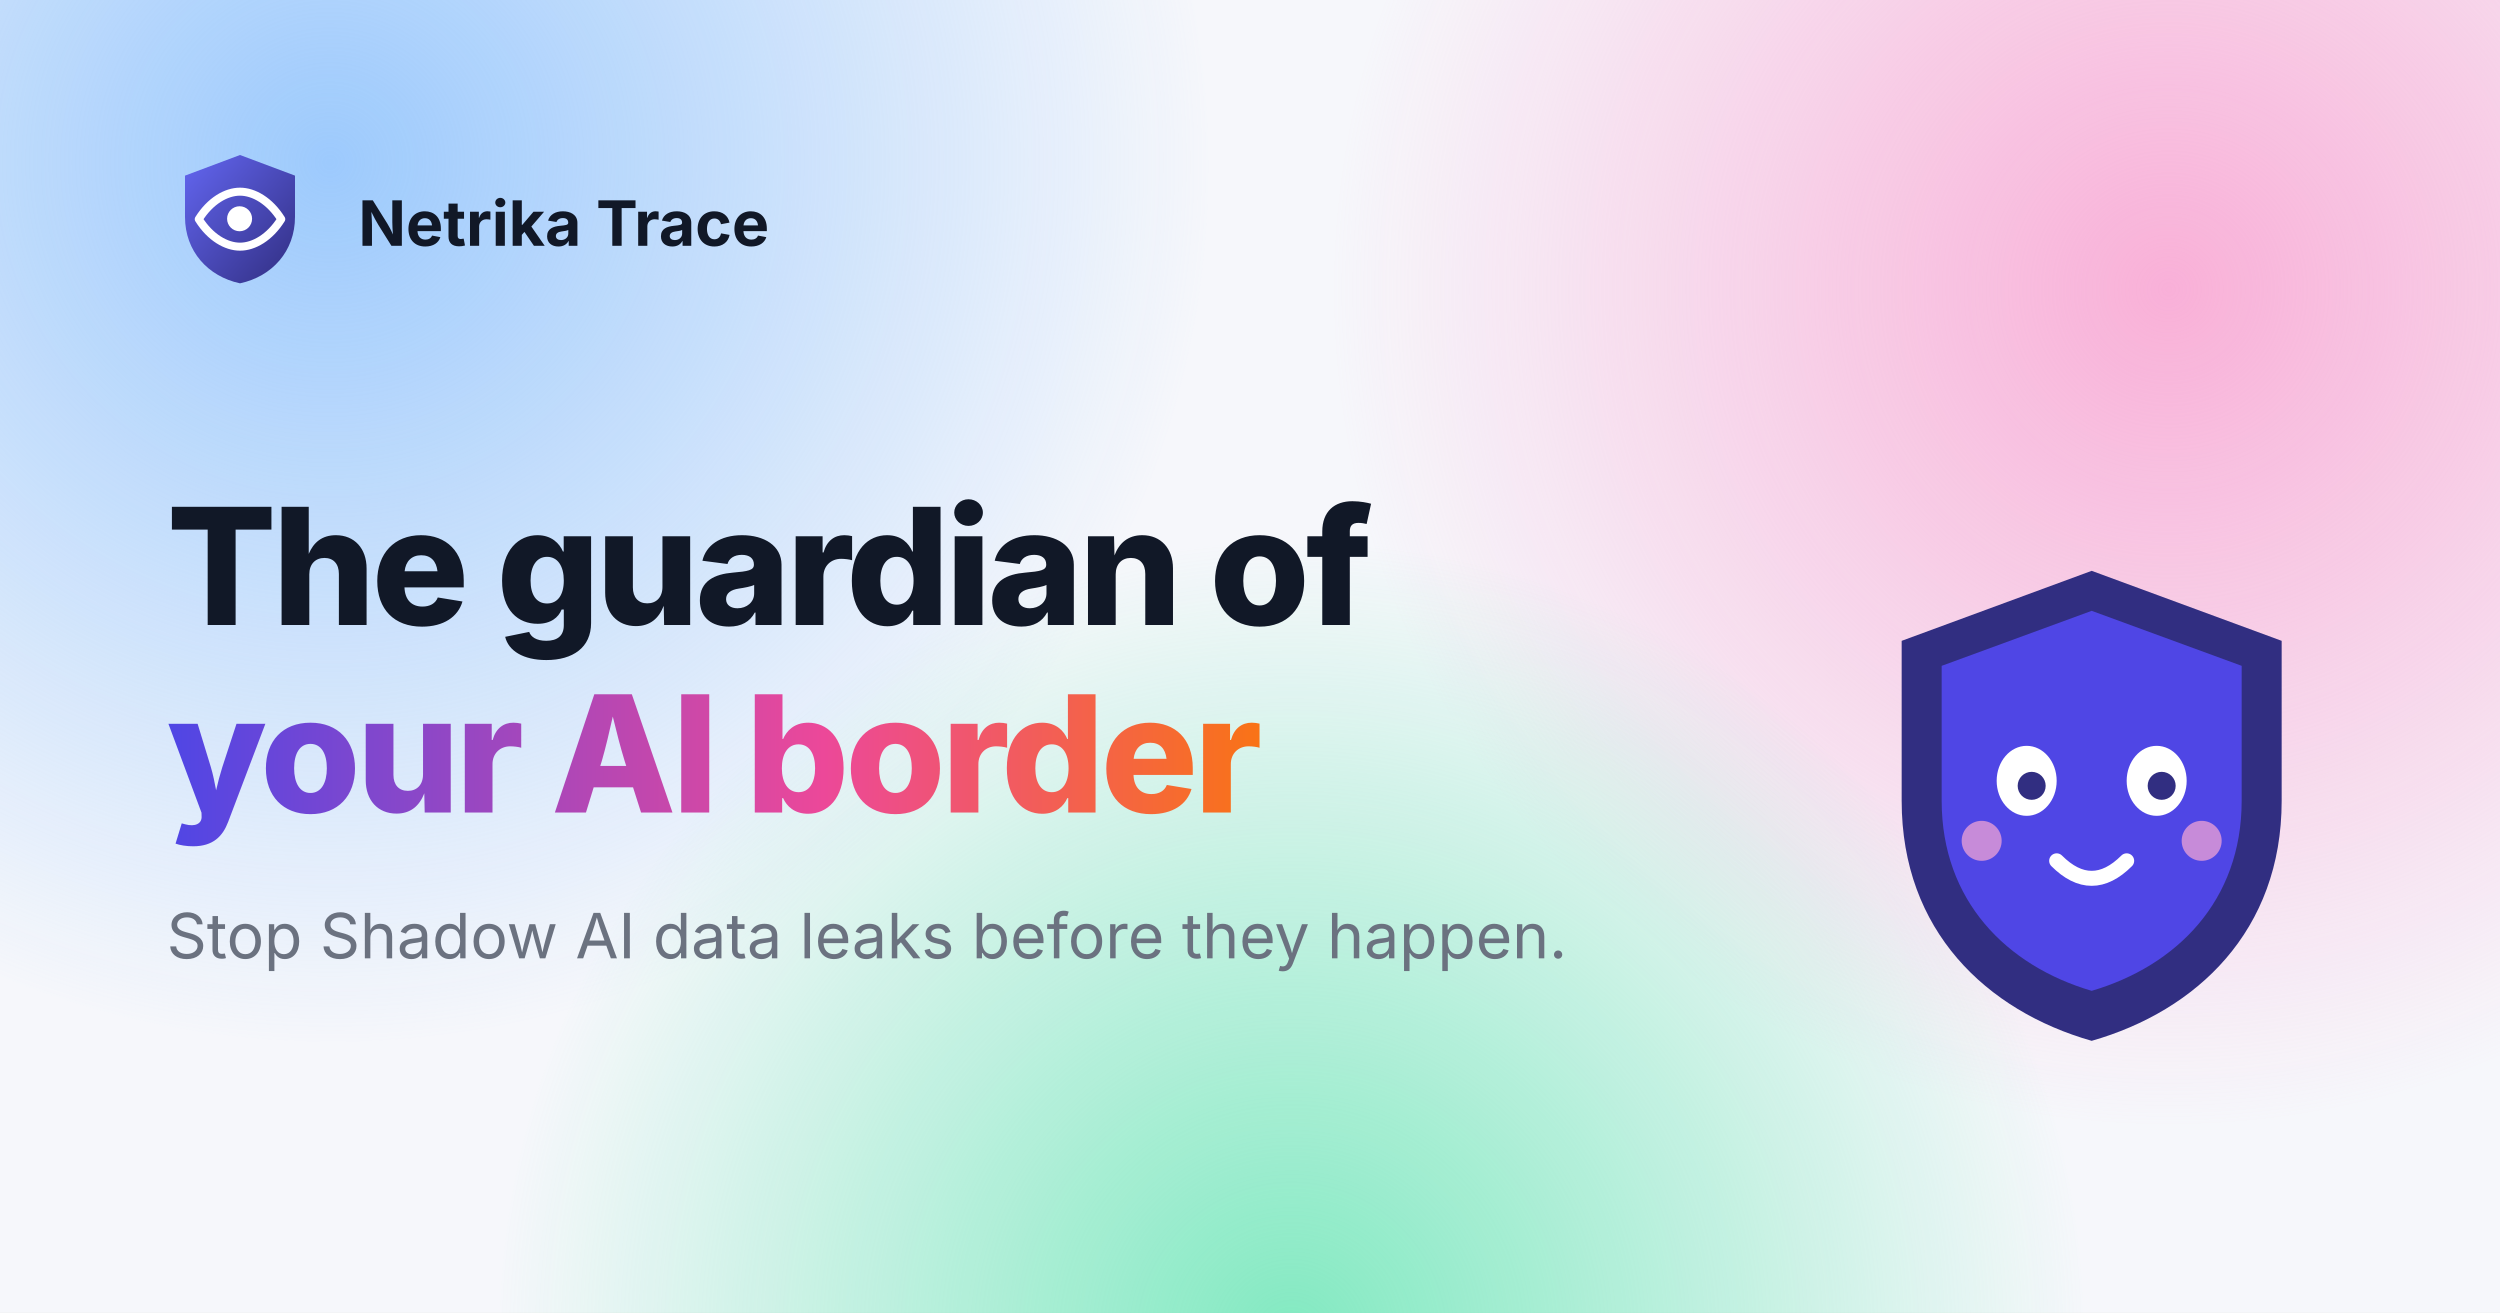
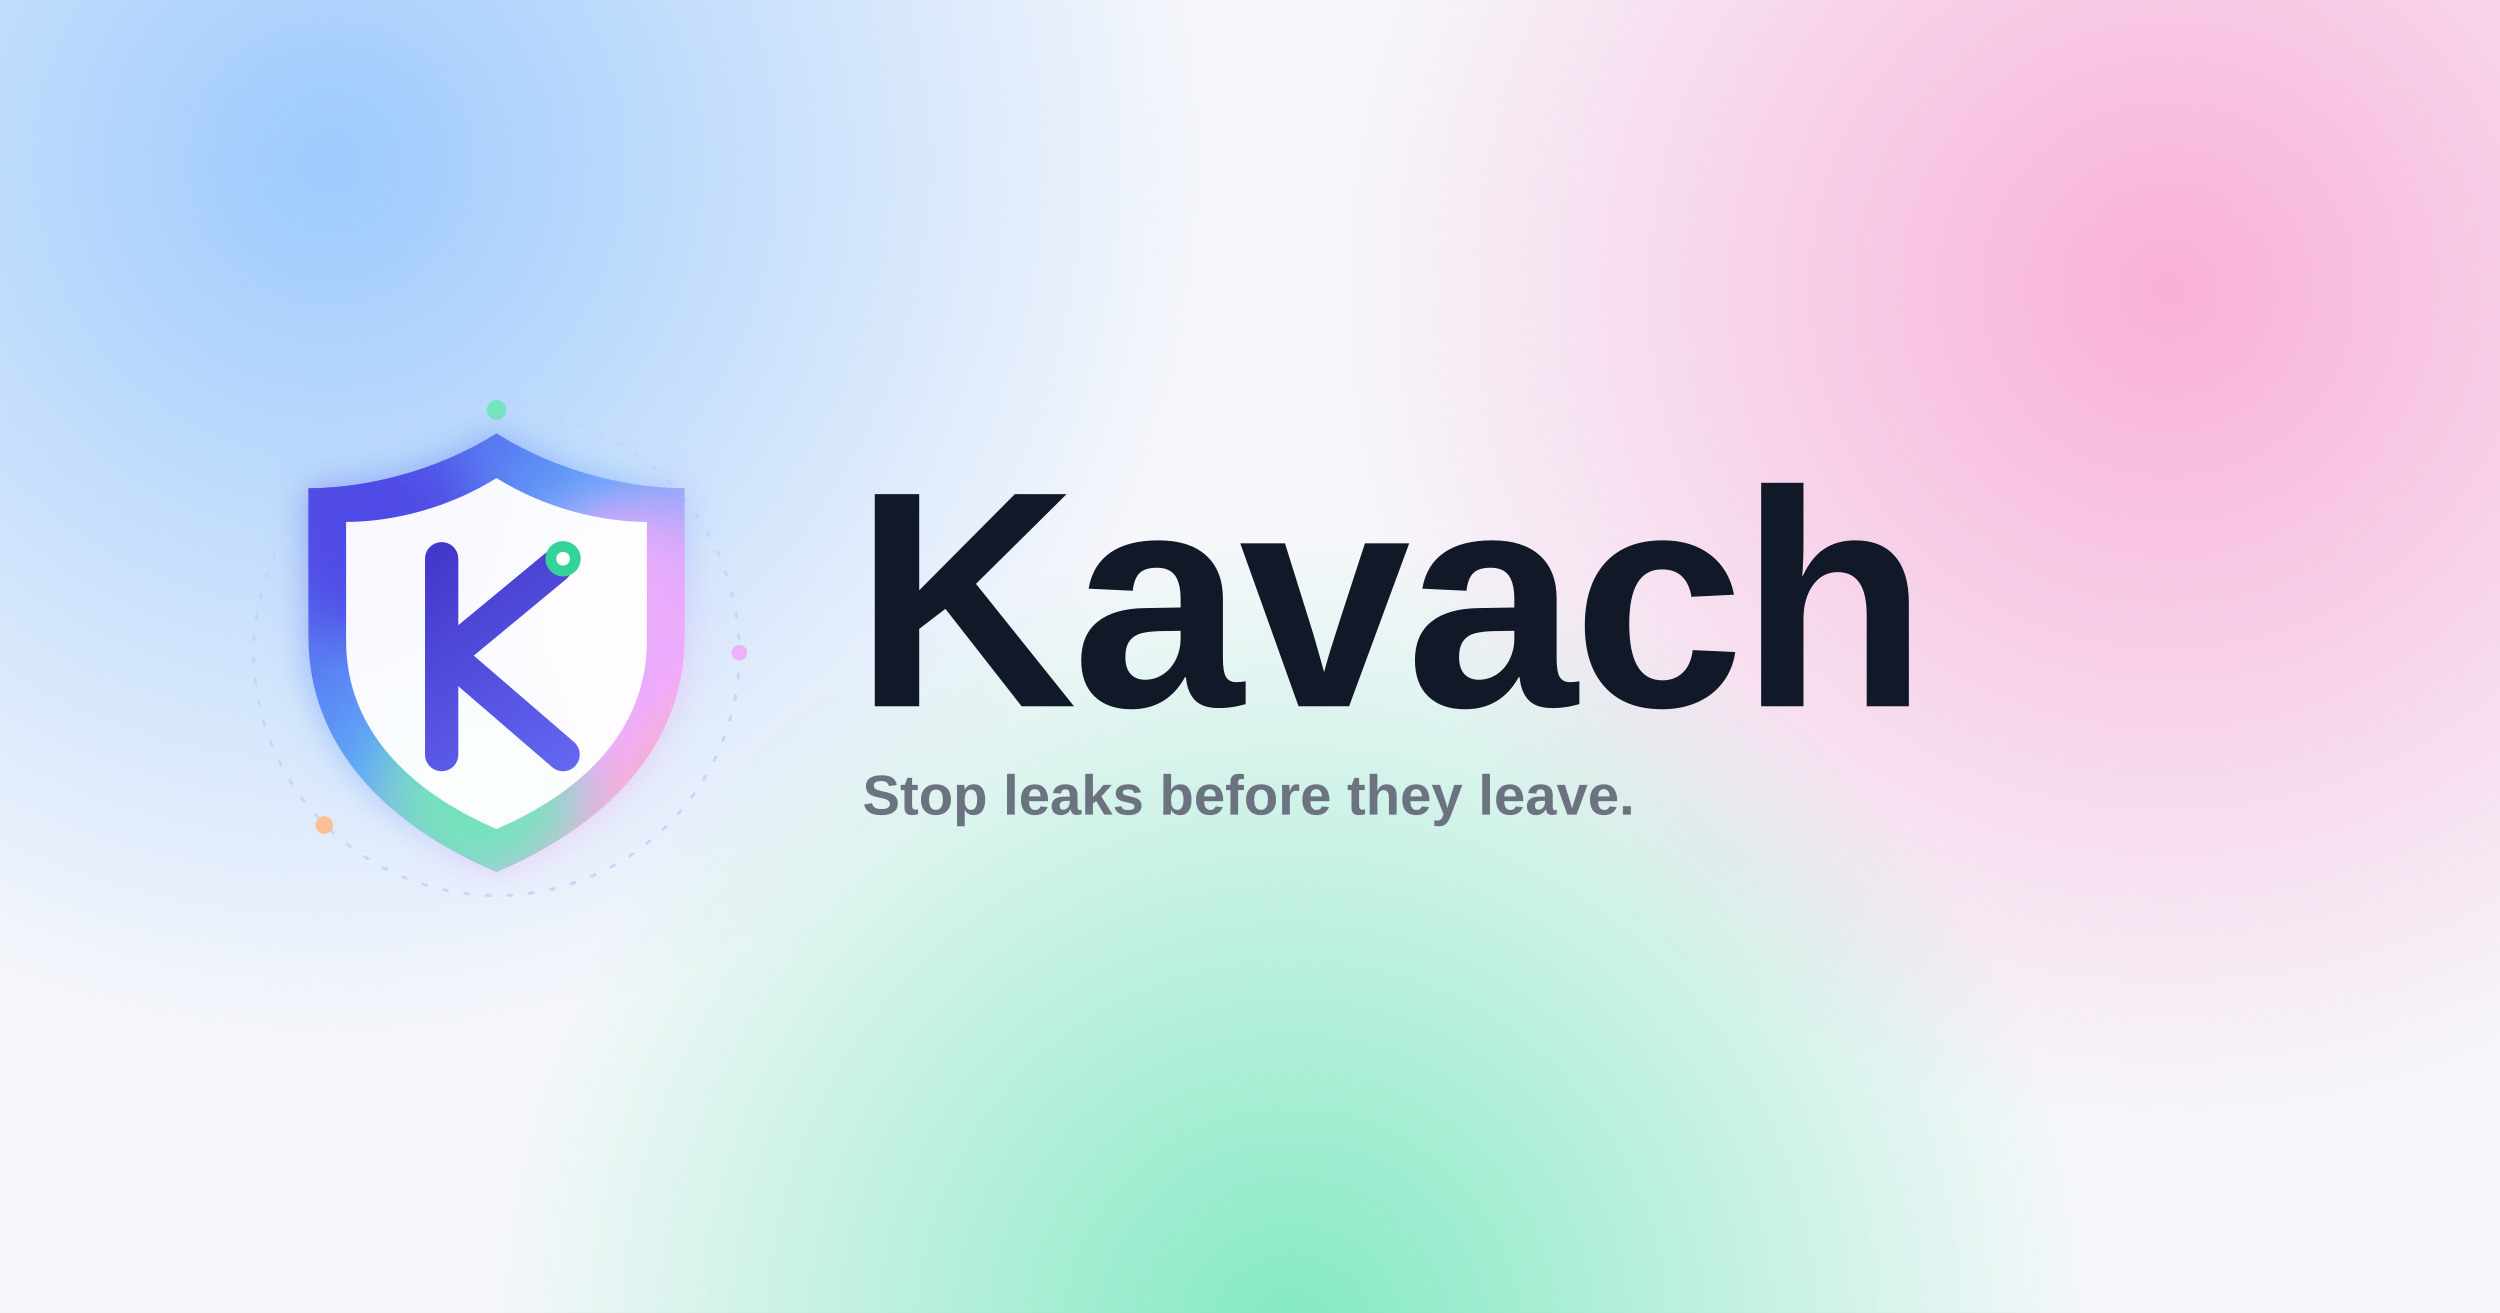
<svg xmlns="http://www.w3.org/2000/svg" width="1200" height="630" viewBox="0 0 1200 630">
  <defs>
-     <radialGradient id="b" cx="50%" cy="50%" r="50%">
+     <radialGradient id="ob" cx="50%" cy="50%" r="50%">
      <stop offset="0" stop-color="#93C5FD" stop-opacity=".9" />
      <stop offset="1" stop-color="#93C5FD" stop-opacity="0" />
    </radialGradient>
-     <radialGradient id="p" cx="50%" cy="50%" r="50%">
+     <radialGradient id="op" cx="50%" cy="50%" r="50%">
      <stop offset="0" stop-color="#F9A8D4" stop-opacity=".9" />
      <stop offset="1" stop-color="#F9A8D4" stop-opacity="0" />
    </radialGradient>
-     <radialGradient id="m" cx="50%" cy="50%" r="50%">
+     <radialGradient id="om" cx="50%" cy="50%" r="50%">
      <stop offset="0" stop-color="#6EE7B7" stop-opacity=".85" />
      <stop offset="1" stop-color="#6EE7B7" stop-opacity="0" />
    </radialGradient>
-     <linearGradient id="g" x1="0" y1="0" x2="1" y2="1">
-       <stop offset="0" stop-color="#6366F1" />
-       <stop offset="1" stop-color="#312E81" />
-     </linearGradient>
-     <linearGradient id="t" x1="0" y1="0" x2="1" y2="0">
-       <stop offset="0" stop-color="#4F46E5" />
-       <stop offset=".6" stop-color="#EC4899" />
-       <stop offset="1" stop-color="#F97316" />
-     </linearGradient>
  </defs>
  <rect width="1200" height="630" fill="#F6F7FB" />
-   <circle cx="160" cy="80" r="420" fill="url(#b)" />
-   <circle cx="1040" cy="140" r="400" fill="url(#p)" />
-   <circle cx="620" cy="640" r="380" fill="url(#m)" />
-   <g transform="translate(80 70)">
-     <path d="M32 4 56 13v18c0 15-10 26-24 29C18 57 8 46 8 31V13z" fill="url(#g)" transform="scale(1.1)" />
-     <path d="M14 32c5-8 12-12 18-12s13 4 18 12c-5 8-12 12-18 12s-13-4-18-12z" fill="none" stroke="#fff" stroke-width="3.5" stroke-linejoin="round" transform="scale(1.1)" />
-     <circle cx="35" cy="35" r="6" fill="#fff" />
-     <text x="92" y="48" font-family="Inter, Segoe UI, Arial, sans-serif" font-size="30" font-weight="700" fill="#111827">Netrika Trace</text>
-   </g>
-   <text x="80" y="300" font-family="Inter, Segoe UI, Arial, sans-serif" font-size="78" font-weight="800" fill="#111827" letter-spacing="-2">The guardian of</text>
-   <text x="80" y="390" font-family="Inter, Segoe UI, Arial, sans-serif" font-size="78" font-weight="800" fill="url(#t)" letter-spacing="-2">your AI border</text>
-   <text x="80" y="460" font-family="Inter, Segoe UI, Arial, sans-serif" font-size="30" fill="#6B7280">Stop Shadow AI data leaks before they happen.</text>
-   <g transform="translate(860 250) scale(2.4)">
-     <path d="M60 10 98 24v32c0 26-17 42-38 48C39 98 22 82 22 56V24z" fill="#312E81" />
-     <path d="M60 18 90 29v27c0 20-13 33-30 38-17-5-30-18-30-38V29z" fill="#4F46E5" />
-     <ellipse cx="47" cy="52" rx="6" ry="7" fill="#fff" />
-     <ellipse cx="73" cy="52" rx="6" ry="7" fill="#fff" />
-     <circle cx="48" cy="53" r="2.8" fill="#312E81" />
-     <circle cx="74" cy="53" r="2.8" fill="#312E81" />
-     <circle cx="38" cy="64" r="4" fill="#F9A8D4" opacity=".7" />
-     <circle cx="82" cy="64" r="4" fill="#F9A8D4" opacity=".7" />
-     <path d="M53 68q7 7 14 0" stroke="#fff" stroke-width="3" stroke-linecap="round" fill="none" />
-   </g>
+   <circle cx="160" cy="80" r="420" fill="url(#ob)" />
+   <circle cx="1040" cy="140" r="400" fill="url(#op)" />
+   <circle cx="620" cy="640" r="380" fill="url(#om)" />
+   <svg x="110" y="185" width="980" height="260" viewBox="-8 -4 980 260">
+     <g transform="translate(0 4) scale(.94)">
+       <defs>
+         <linearGradient id="xaur" x1="0" y1="0" x2="1" y2="1">
+           <stop offset="0" stop-color="#4F46E5" />
+           <stop offset=".45" stop-color="#60A5FA" />
+           <stop offset=".75" stop-color="#F0ABFC" />
+           <stop offset="1" stop-color="#FDBA8C" />
+         </linearGradient>
+         <linearGradient id="xink" gradientUnits="userSpaceOnUse" x1="98" y1="78" x2="166" y2="184">
+           <stop offset="0" stop-color="#4338CA" />
+           <stop offset="1" stop-color="#6366F1" />
+         </linearGradient>
+         <linearGradient id="xbeam" x1="0" y1="0" x2="0" y2="1">
+           <stop offset="0" stop-color="#6EE7B7" stop-opacity="0" />
+           <stop offset=".85" stop-color="#6EE7B7" stop-opacity=".55" />
+           <stop offset="1" stop-color="#34D399" stop-opacity="1" />
+         </linearGradient>
+         <filter id="xblur" x="-50%" y="-50%" width="200%" height="200%">
+           <feGaussianBlur stdDeviation="14" />
+         </filter>
+         <filter id="xsoft" x="-30%" y="-30%" width="160%" height="160%">
+           <feGaussianBlur stdDeviation="9" />
+         </filter>
+         <clipPath id="xouter">
+           <path d="M128 16 C160 36 196 44 224 44 V120 C224 176 184 216 128 240 C72 216 32 176 32 120 V44 C60 44 96 36 128 16 Z" />
+         </clipPath>
+         <clipPath id="xinner">
+           <path d="M128 16 C160 36 196 44 224 44 V120 C224 176 184 216 128 240 C72 216 32 176 32 120 V44 C60 44 96 36 128 16 Z" transform="translate(128 130) scale(.8) translate(-128 -130)" />
+         </clipPath>
+       </defs>
+       <g opacity=".9">
+         <circle cx="128" cy="128" r="124" fill="none" stroke="#C7D2FE" stroke-width="1.5" stroke-dasharray="2 9" stroke-linecap="round" />
+         <circle cx="128" cy="4" r="5" fill="#6EE7B7" />
+         <circle cx="252" cy="128" r="4" fill="#F0ABFC" />
+         <circle cx="40" cy="216" r="4.5" fill="#FDBA8C" />
+       </g>
+       <path d="M128 16 C160 36 196 44 224 44 V120 C224 176 184 216 128 240 C72 216 32 176 32 120 V44 C60 44 96 36 128 16 Z" fill="url(#xaur)" filter="url(#xsoft)" opacity=".5" />
+       <path d="M128 16 C160 36 196 44 224 44 V120 C224 176 184 216 128 240 C72 216 32 176 32 120 V44 C60 44 96 36 128 16 Z" fill="url(#xaur)" />
+       <g clip-path="url(#xouter)" filter="url(#xblur)" opacity=".9">
+         <circle cx="70" cy="70" r="52" fill="#4F46E5" />
+         <circle cx="190" cy="100" r="48" fill="#F0ABFC" />
+         <circle cx="120" cy="200" r="50" fill="#6EE7B7" />
+       </g>
+       <path d="M128 16 C160 36 196 44 224 44 V120 C224 176 184 216 128 240 C72 216 32 176 32 120 V44 C60 44 96 36 128 16 Z" transform="translate(128 130) scale(.8) translate(-128 -130)" fill="#FFFFFF" fill-opacity=".96" />
+       <g stroke="url(#xink)" stroke-width="17" stroke-linecap="round" stroke-linejoin="round" fill="none">
+         <path d="M100 80 V180" />
+         <path d="M100 132 L158 84" />
+         <path d="M104 130 L162 180" />
+       </g>
+       <circle cx="162" cy="80" r="9" fill="#34D399" />
+       <circle cx="162" cy="80" r="3.5" fill="#fff" />
+       <g display="none">
+         <g>
+           <rect x="30" y="38" width="196" height="44" fill="url(#xbeam)" />
+           <rect x="30" y="80" width="196" height="3" rx="1.5" fill="#10B981" />
+         </g>
+       </g>
+     </g>
+     <path d="M372.359 150.0 335.793 103.244 323.219 112.855V150.0H301.9V48.178H323.219V94.355L369.107 48.178H393.967L350.463 91.248L397.508 150.0Z M425.061 151.445Q413.716 151.445 407.356 145.267Q400.997 139.088 400.997 127.887Q400.997 115.746 408.91 109.387Q416.823 103.027 431.854 102.883L448.692 102.594V98.619Q448.692 90.959 446.018 87.237Q443.344 83.516 437.274 83.516Q431.637 83.516 429 86.081Q426.362 88.646 425.712 94.572L404.538 93.561Q406.489 82.143 414.98 76.253Q423.471 70.363 438.141 70.363Q452.956 70.363 460.977 77.662Q468.999 84.961 468.999 98.402V126.875Q468.999 133.451 470.48 135.944Q471.962 138.438 475.43 138.438Q477.743 138.438 479.911 138.004V148.988Q478.104 149.422 476.659 149.783Q475.214 150.145 473.768 150.361Q472.323 150.578 470.697 150.723Q469.071 150.867 466.903 150.867Q459.243 150.867 455.593 147.109Q451.944 143.352 451.221 136.053H450.788Q442.26 151.445 425.061 151.445ZM448.692 113.795 438.286 113.939Q431.204 114.229 428.241 115.493Q425.278 116.758 423.724 119.359Q422.171 121.961 422.171 126.297Q422.171 131.861 424.736 134.571Q427.301 137.281 431.565 137.281Q436.335 137.281 440.273 134.68Q444.212 132.078 446.452 127.489Q448.692 122.9 448.692 117.77Z M529.578 150.0H505.296L477.33 71.809H498.792L512.451 115.529Q513.535 119.143 517.581 133.596Q518.304 130.633 520.544 123.189Q522.785 115.746 537.165 71.809H558.412Z M585.242 151.445Q573.897 151.445 567.537 145.267Q561.178 139.088 561.178 127.887Q561.178 115.746 569.091 109.387Q577.004 103.027 592.035 102.883L608.873 102.594V98.619Q608.873 90.959 606.199 87.237Q603.526 83.516 597.455 83.516Q591.819 83.516 589.181 86.081Q586.543 88.646 585.893 94.572L564.719 93.561Q566.67 82.143 575.161 76.253Q583.652 70.363 598.322 70.363Q613.137 70.363 621.158 77.662Q629.18 84.961 629.18 98.402V126.875Q629.18 133.451 630.661 135.944Q632.143 138.438 635.611 138.438Q637.924 138.438 640.092 138.004V148.988Q638.285 149.422 636.84 149.783Q635.395 150.145 633.949 150.361Q632.504 150.578 630.878 150.723Q629.252 150.867 627.084 150.867Q619.424 150.867 615.775 147.109Q612.125 143.352 611.402 136.053H610.969Q602.442 151.445 585.242 151.445ZM608.873 113.795 598.467 113.939Q591.385 114.229 588.422 115.493Q585.459 116.758 583.905 119.359Q582.352 121.961 582.352 126.297Q582.352 131.861 584.917 134.571Q587.483 137.281 591.746 137.281Q596.516 137.281 600.454 134.68Q604.393 132.078 606.633 127.489Q608.873 122.9 608.873 117.77Z M679.858 151.445Q662.081 151.445 652.397 140.858Q642.714 130.271 642.714 111.338Q642.714 91.971 652.47 81.167Q662.225 70.363 680.147 70.363Q693.95 70.363 702.983 77.301Q712.016 84.238 714.329 96.451L693.878 97.463Q693.011 91.465 689.542 87.888Q686.073 84.311 679.714 84.311Q664.032 84.311 664.032 110.543Q664.032 137.57 680.003 137.57Q685.784 137.57 689.686 133.921Q693.589 130.271 694.528 123.045L714.907 123.984Q713.823 132.006 709.162 138.293Q704.501 144.58 696.913 148.013Q689.325 151.445 679.858 151.445Z M747.375 87.418Q751.494 78.457 757.709 74.41Q763.923 70.363 772.523 70.363Q784.953 70.363 791.601 78.023Q798.25 85.684 798.25 100.426V150.0H778.015V106.207Q778.015 85.611 764.068 85.611Q756.697 85.611 752.18 91.935Q747.664 98.258 747.664 108.158V150.0H727.357V42.758H747.664V72.025Q747.664 79.902 747.086 87.418Z" fill="#111827" />
+     <path d="M312.954 196.647Q312.954 199.376 310.93 200.82Q308.907 202.264 304.991 202.264Q301.418 202.264 299.388 200.998Q297.358 199.732 296.778 197.162L300.535 196.542Q300.917 198.019 302.025 198.684Q303.132 199.35 305.097 199.35Q309.17 199.35 309.17 196.872Q309.17 196.081 308.702 195.566Q308.234 195.052 307.384 194.709Q306.534 194.367 304.121 193.879Q302.038 193.391 301.221 193.094Q300.403 192.798 299.744 192.396Q299.085 191.994 298.624 191.427Q298.162 190.86 297.905 190.095Q297.648 189.331 297.648 188.342Q297.648 185.824 299.54 184.486Q301.432 183.147 305.044 183.147Q308.498 183.147 310.232 184.229Q311.965 185.31 312.466 187.801L308.696 188.315Q308.406 187.116 307.516 186.509Q306.626 185.903 304.965 185.903Q301.432 185.903 301.432 188.118Q301.432 188.843 301.807 189.304Q302.183 189.766 302.921 190.089Q303.66 190.412 305.914 190.899Q308.59 191.466 309.744 191.948Q310.897 192.429 311.57 193.068Q312.242 193.708 312.598 194.597Q312.954 195.487 312.954 196.647Z M319.546 202.237Q317.911 202.237 317.028 201.347Q316.145 200.458 316.145 198.651V190.24H314.338V187.735H316.329L317.489 184.387H319.81V187.735H322.512V190.24H319.81V197.649Q319.81 198.691 320.205 199.185Q320.601 199.68 321.431 199.68Q321.866 199.68 322.67 199.495V201.789Q321.299 202.237 319.546 202.237Z M338.438 194.854Q338.438 198.322 336.513 200.293Q334.588 202.264 331.187 202.264Q327.852 202.264 325.953 200.286Q324.055 198.309 324.055 194.854Q324.055 191.414 325.953 189.443Q327.852 187.472 331.266 187.472Q334.76 187.472 336.599 189.377Q338.438 191.282 338.438 194.854ZM334.562 194.854Q334.562 192.31 333.731 191.163Q332.901 190.016 331.319 190.016Q327.944 190.016 327.944 194.854Q327.944 197.241 328.768 198.487Q329.592 199.732 331.147 199.732Q334.562 199.732 334.562 194.854Z M354.878 194.802Q354.878 198.375 353.448 200.319Q352.017 202.264 349.407 202.264Q347.904 202.264 346.79 201.611Q345.676 200.958 345.083 199.732H345.003Q345.083 200.128 345.083 202.132V207.603H341.378V191.018Q341.378 189.001 341.272 187.735H344.872Q344.938 187.973 344.984 188.671Q345.03 189.37 345.03 190.056H345.083Q346.335 187.432 349.644 187.432Q352.136 187.432 353.507 189.35Q354.878 191.269 354.878 194.802ZM351.015 194.802Q351.015 190.003 348.075 190.003Q346.599 190.003 345.814 191.295Q345.03 192.587 345.03 194.907Q345.03 197.214 345.814 198.473Q346.599 199.732 348.049 199.732Q351.015 199.732 351.015 194.802Z  M365.372 202.0V182.436H369.077V202.0Z M378.714 202.264Q375.497 202.264 373.77 200.359Q372.043 198.454 372.043 194.802Q372.043 191.269 373.796 189.37Q375.55 187.472 378.767 187.472Q381.838 187.472 383.46 189.509Q385.082 191.545 385.082 195.474V195.58H375.932Q375.932 197.663 376.703 198.724Q377.475 199.785 378.898 199.785Q380.863 199.785 381.377 198.084L384.871 198.388Q383.354 202.264 378.714 202.264ZM378.714 189.805Q377.409 189.805 376.703 190.715Q375.998 191.625 375.958 193.259H381.496Q381.39 191.532 380.665 190.669Q379.94 189.805 378.714 189.805Z M391.186 202.264Q389.116 202.264 387.956 201.136Q386.795 200.009 386.795 197.966Q386.795 195.751 388.239 194.591Q389.683 193.431 392.425 193.404L395.497 193.352V192.626Q395.497 191.229 395.009 190.55Q394.521 189.871 393.414 189.871Q392.385 189.871 391.904 190.339Q391.423 190.807 391.304 191.888L387.441 191.704Q387.797 189.621 389.346 188.546Q390.896 187.472 393.572 187.472Q396.274 187.472 397.738 188.803Q399.201 190.135 399.201 192.587V197.781Q399.201 198.981 399.471 199.436Q399.742 199.891 400.375 199.891Q400.796 199.891 401.192 199.812V201.815Q400.862 201.895 400.599 201.96Q400.335 202.026 400.071 202.066Q399.808 202.105 399.511 202.132Q399.214 202.158 398.819 202.158Q397.421 202.158 396.756 201.473Q396.09 200.787 395.958 199.456H395.879Q394.323 202.264 391.186 202.264ZM395.497 195.395 393.598 195.421Q392.306 195.474 391.766 195.705Q391.225 195.936 390.942 196.41Q390.658 196.885 390.658 197.676Q390.658 198.691 391.126 199.185Q391.594 199.68 392.372 199.68Q393.242 199.68 393.961 199.205Q394.679 198.73 395.088 197.893Q395.497 197.056 395.497 196.12Z M412.016 202.0 408.206 195.54 406.61 196.647V202.0H402.906V182.436H406.61V193.642L411.699 187.735H415.681L410.671 193.299L416.063 202.0Z M429.945 197.834Q429.945 199.904 428.251 201.084Q426.557 202.264 423.564 202.264Q420.625 202.264 419.062 201.334Q417.5 200.405 416.986 198.44L420.242 197.953Q420.519 198.968 421.198 199.39Q421.877 199.812 423.564 199.812Q425.12 199.812 425.832 199.416Q426.544 199.021 426.544 198.177Q426.544 197.491 425.97 197.089Q425.397 196.687 424.026 196.41Q420.888 195.791 419.794 195.257Q418.7 194.723 418.126 193.872Q417.553 193.022 417.553 191.783Q417.553 189.739 419.128 188.599Q420.704 187.458 423.591 187.458Q426.135 187.458 427.684 188.447Q429.233 189.436 429.616 191.308L426.333 191.651Q426.175 190.781 425.555 190.352Q424.936 189.924 423.591 189.924Q422.272 189.924 421.613 190.26Q420.954 190.596 420.954 191.387Q420.954 192.007 421.462 192.369Q421.969 192.732 423.169 192.969Q424.843 193.312 426.142 193.675Q427.44 194.037 428.225 194.538Q429.009 195.039 429.477 195.823Q429.945 196.608 429.945 197.834Z  M453.939 194.815Q453.939 198.348 452.522 200.306Q451.105 202.264 448.468 202.264Q446.952 202.264 445.845 201.604Q444.737 200.945 444.144 199.706H444.118Q444.118 200.167 444.058 200.972Q443.999 201.776 443.933 202.0H440.334Q440.439 200.774 440.439 198.744V182.436H444.144V187.894L444.091 190.214H444.144Q445.396 187.472 448.706 187.472Q451.237 187.472 452.588 189.39Q453.939 191.308 453.939 194.815ZM450.077 194.815Q450.077 192.389 449.365 191.216Q448.653 190.042 447.163 190.042Q445.66 190.042 444.876 191.302Q444.091 192.561 444.091 194.934Q444.091 197.201 444.863 198.467Q445.634 199.732 447.137 199.732Q450.077 199.732 450.077 194.815Z M462.772 202.264Q459.556 202.264 457.829 200.359Q456.102 198.454 456.102 194.802Q456.102 191.269 457.855 189.37Q459.608 187.472 462.825 187.472Q465.897 187.472 467.519 189.509Q469.14 191.545 469.14 195.474V195.58H459.991Q459.991 197.663 460.762 198.724Q461.533 199.785 462.957 199.785Q464.921 199.785 465.436 198.084L468.929 198.388Q467.413 202.264 462.772 202.264ZM462.772 189.805Q461.467 189.805 460.762 190.715Q460.057 191.625 460.017 193.259H465.554Q465.449 191.532 464.724 190.669Q463.999 189.805 462.772 189.805Z M476.299 190.24V202.0H472.607V190.24H470.524V187.735H472.607V186.246Q472.607 184.308 473.636 183.372Q474.664 182.436 476.76 182.436Q477.802 182.436 479.107 182.646V185.033Q478.566 184.914 478.026 184.914Q477.077 184.914 476.688 185.29Q476.299 185.666 476.299 186.615V187.735H479.107V190.24Z M494.492 194.854Q494.492 198.322 492.567 200.293Q490.643 202.264 487.241 202.264Q483.906 202.264 482.007 200.286Q480.109 198.309 480.109 194.854Q480.109 191.414 482.007 189.443Q483.906 187.472 487.32 187.472Q490.814 187.472 492.653 189.377Q494.492 191.282 494.492 194.854ZM490.616 194.854Q490.616 192.31 489.786 191.163Q488.955 190.016 487.373 190.016Q483.998 190.016 483.998 194.854Q483.998 197.241 484.822 198.487Q485.646 199.732 487.202 199.732Q490.616 199.732 490.616 194.854Z M497.432 202.0V191.084Q497.432 189.911 497.399 189.126Q497.366 188.342 497.327 187.735H500.86Q500.899 187.973 500.965 189.179Q501.031 190.385 501.031 190.781H501.084Q501.625 189.278 502.046 188.665Q502.468 188.052 503.048 187.755Q503.628 187.458 504.499 187.458Q505.21 187.458 505.646 187.656V190.754Q504.749 190.557 504.063 190.557Q502.679 190.557 501.908 191.677Q501.137 192.798 501.137 195V202.0Z M513.78 202.264Q510.563 202.264 508.836 200.359Q507.109 198.454 507.109 194.802Q507.109 191.269 508.862 189.37Q510.616 187.472 513.833 187.472Q516.904 187.472 518.526 189.509Q520.147 191.545 520.147 195.474V195.58H510.998Q510.998 197.663 511.769 198.724Q512.541 199.785 513.964 199.785Q515.929 199.785 516.443 198.084L519.937 198.388Q518.42 202.264 513.78 202.264ZM513.78 189.805Q512.475 189.805 511.769 190.715Q511.064 191.625 511.024 193.259H516.562Q516.456 191.532 515.731 190.669Q515.006 189.805 513.78 189.805Z  M534.109 202.237Q532.474 202.237 531.591 201.347Q530.708 200.458 530.708 198.651V190.24H528.901V187.735H530.892L532.052 184.387H534.373V187.735H537.075V190.24H534.373V197.649Q534.373 198.691 534.768 199.185Q535.164 199.68 535.994 199.68Q536.429 199.68 537.233 199.495V201.789Q535.862 202.237 534.109 202.237Z M543.1 190.583Q543.852 188.948 544.985 188.21Q546.119 187.472 547.688 187.472Q549.956 187.472 551.168 188.869Q552.381 190.267 552.381 192.956V202.0H548.69V194.011Q548.69 190.253 546.146 190.253Q544.801 190.253 543.977 191.407Q543.153 192.561 543.153 194.367V202.0H539.448V182.436H543.153V187.775Q543.153 189.212 543.047 190.583Z M561.781 202.264Q558.564 202.264 556.837 200.359Q555.11 198.454 555.11 194.802Q555.11 191.269 556.864 189.37Q558.617 187.472 561.834 187.472Q564.906 187.472 566.527 189.509Q568.149 191.545 568.149 195.474V195.58H559Q559 197.663 559.771 198.724Q560.542 199.785 561.966 199.785Q563.93 199.785 564.444 198.084L567.938 198.388Q566.422 202.264 561.781 202.264ZM561.781 189.805Q560.476 189.805 559.771 190.715Q559.065 191.625 559.026 193.259H564.563Q564.458 191.532 563.732 190.669Q563.007 189.805 561.781 189.805Z M572.803 207.603Q571.471 207.603 570.469 207.432V204.795Q571.168 204.9 571.748 204.9Q572.539 204.9 573.06 204.65Q573.581 204.399 573.996 203.819Q574.411 203.239 574.925 201.855L569.283 187.735H573.198L575.439 194.419Q575.967 195.856 576.771 198.823L577.101 197.57L577.958 194.472L580.067 187.735H583.943L578.3 202.751Q577.167 205.494 575.947 206.548Q574.728 207.603 572.803 207.603Z  M593.475 202.0V182.436H597.179V202.0Z M606.816 202.264Q603.6 202.264 601.873 200.359Q600.146 198.454 600.146 194.802Q600.146 191.269 601.899 189.37Q603.652 187.472 606.869 187.472Q609.941 187.472 611.562 189.509Q613.184 191.545 613.184 195.474V195.58H604.035Q604.035 197.663 604.806 198.724Q605.577 199.785 607.001 199.785Q608.965 199.785 609.479 198.084L612.973 198.388Q611.457 202.264 606.816 202.264ZM606.816 189.805Q605.511 189.805 604.806 190.715Q604.101 191.625 604.061 193.259H609.598Q609.493 191.532 608.768 190.669Q608.042 189.805 606.816 189.805Z M619.288 202.264Q617.218 202.264 616.058 201.136Q614.898 200.009 614.898 197.966Q614.898 195.751 616.342 194.591Q617.785 193.431 620.527 193.404L623.599 193.352V192.626Q623.599 191.229 623.111 190.55Q622.624 189.871 621.516 189.871Q620.488 189.871 620.007 190.339Q619.525 190.807 619.407 191.888L615.544 191.704Q615.9 189.621 617.449 188.546Q618.998 187.472 621.674 187.472Q624.377 187.472 625.84 188.803Q627.304 190.135 627.304 192.587V197.781Q627.304 198.981 627.574 199.436Q627.844 199.891 628.477 199.891Q628.899 199.891 629.294 199.812V201.815Q628.965 201.895 628.701 201.96Q628.438 202.026 628.174 202.066Q627.91 202.105 627.614 202.132Q627.317 202.158 626.921 202.158Q625.524 202.158 624.858 201.473Q624.192 200.787 624.061 199.456H623.981Q622.426 202.264 619.288 202.264ZM623.599 195.395 621.701 195.421Q620.409 195.474 619.868 195.705Q619.328 195.936 619.044 196.41Q618.761 196.885 618.761 197.676Q618.761 198.691 619.229 199.185Q619.697 199.68 620.475 199.68Q621.345 199.68 622.063 199.205Q622.782 198.73 623.19 197.893Q623.599 197.056 623.599 196.12Z M638.76 202.0H634.331L629.229 187.735H633.144L635.636 195.711Q635.833 196.371 636.572 199.007Q636.704 198.467 637.112 197.109Q637.521 195.751 640.145 187.735H644.021Z M651.865 202.264Q648.648 202.264 646.921 200.359Q645.194 198.454 645.194 194.802Q645.194 191.269 646.947 189.37Q648.701 187.472 651.917 187.472Q654.989 187.472 656.611 189.509Q658.232 191.545 658.232 195.474V195.58H649.083Q649.083 197.663 649.854 198.724Q650.625 199.785 652.049 199.785Q654.014 199.785 654.528 198.084L658.021 198.388Q656.505 202.264 651.865 202.264ZM651.865 189.805Q650.56 189.805 649.854 190.715Q649.149 191.625 649.109 193.259H654.646Q654.541 191.532 653.816 190.669Q653.091 189.805 651.865 189.805Z M660.988 202.0V197.979H664.798V202.0Z" fill="#6B7280" />
+   </svg>
</svg>
